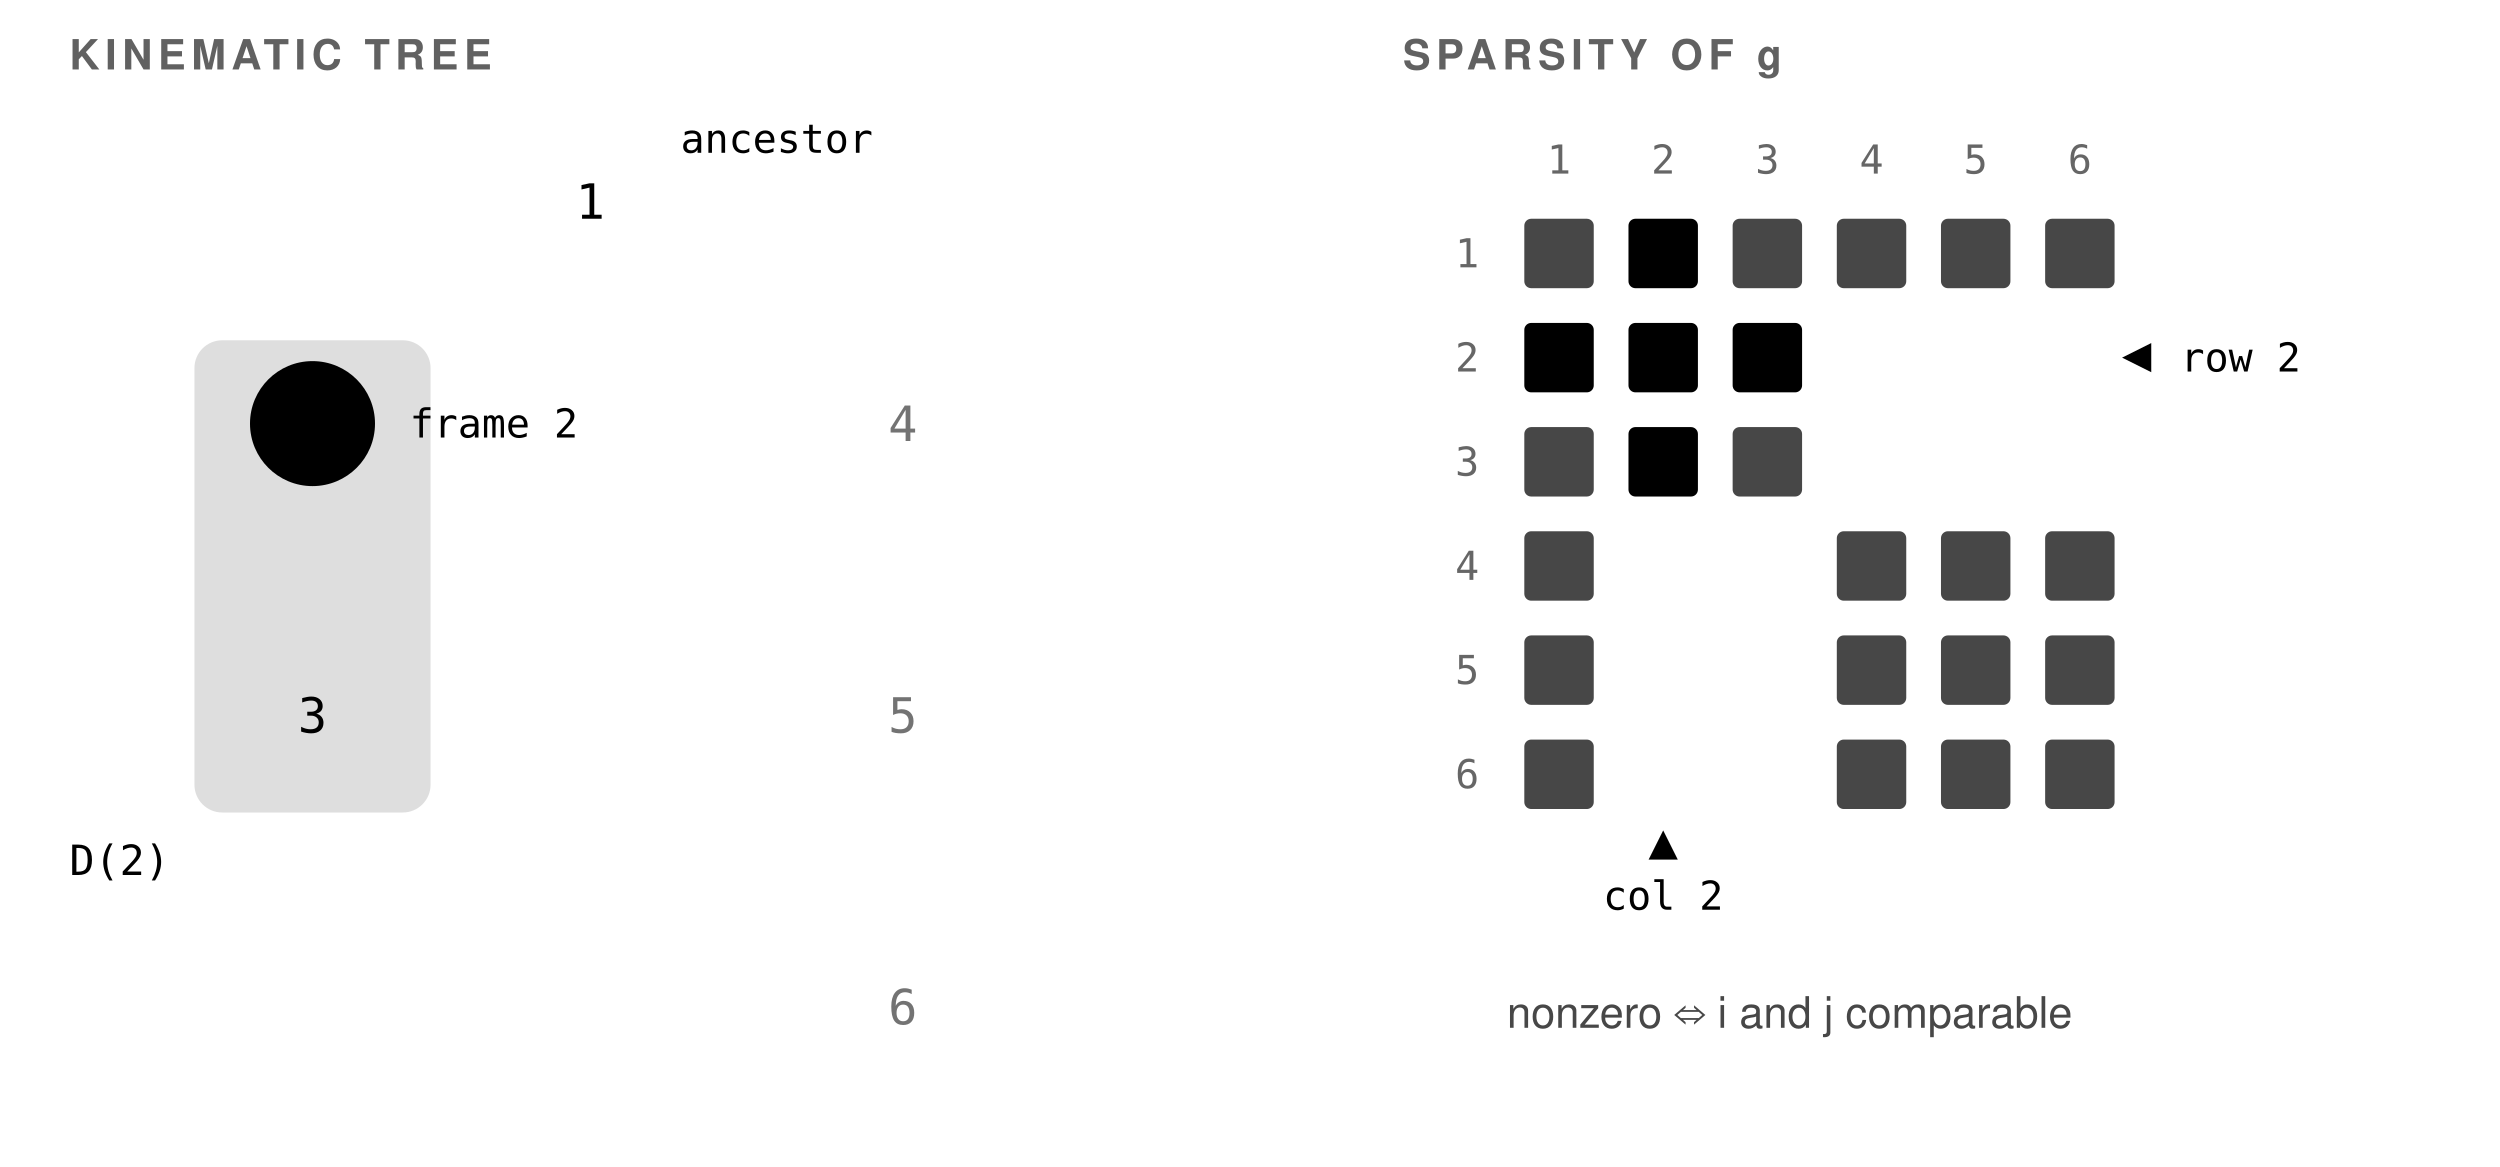
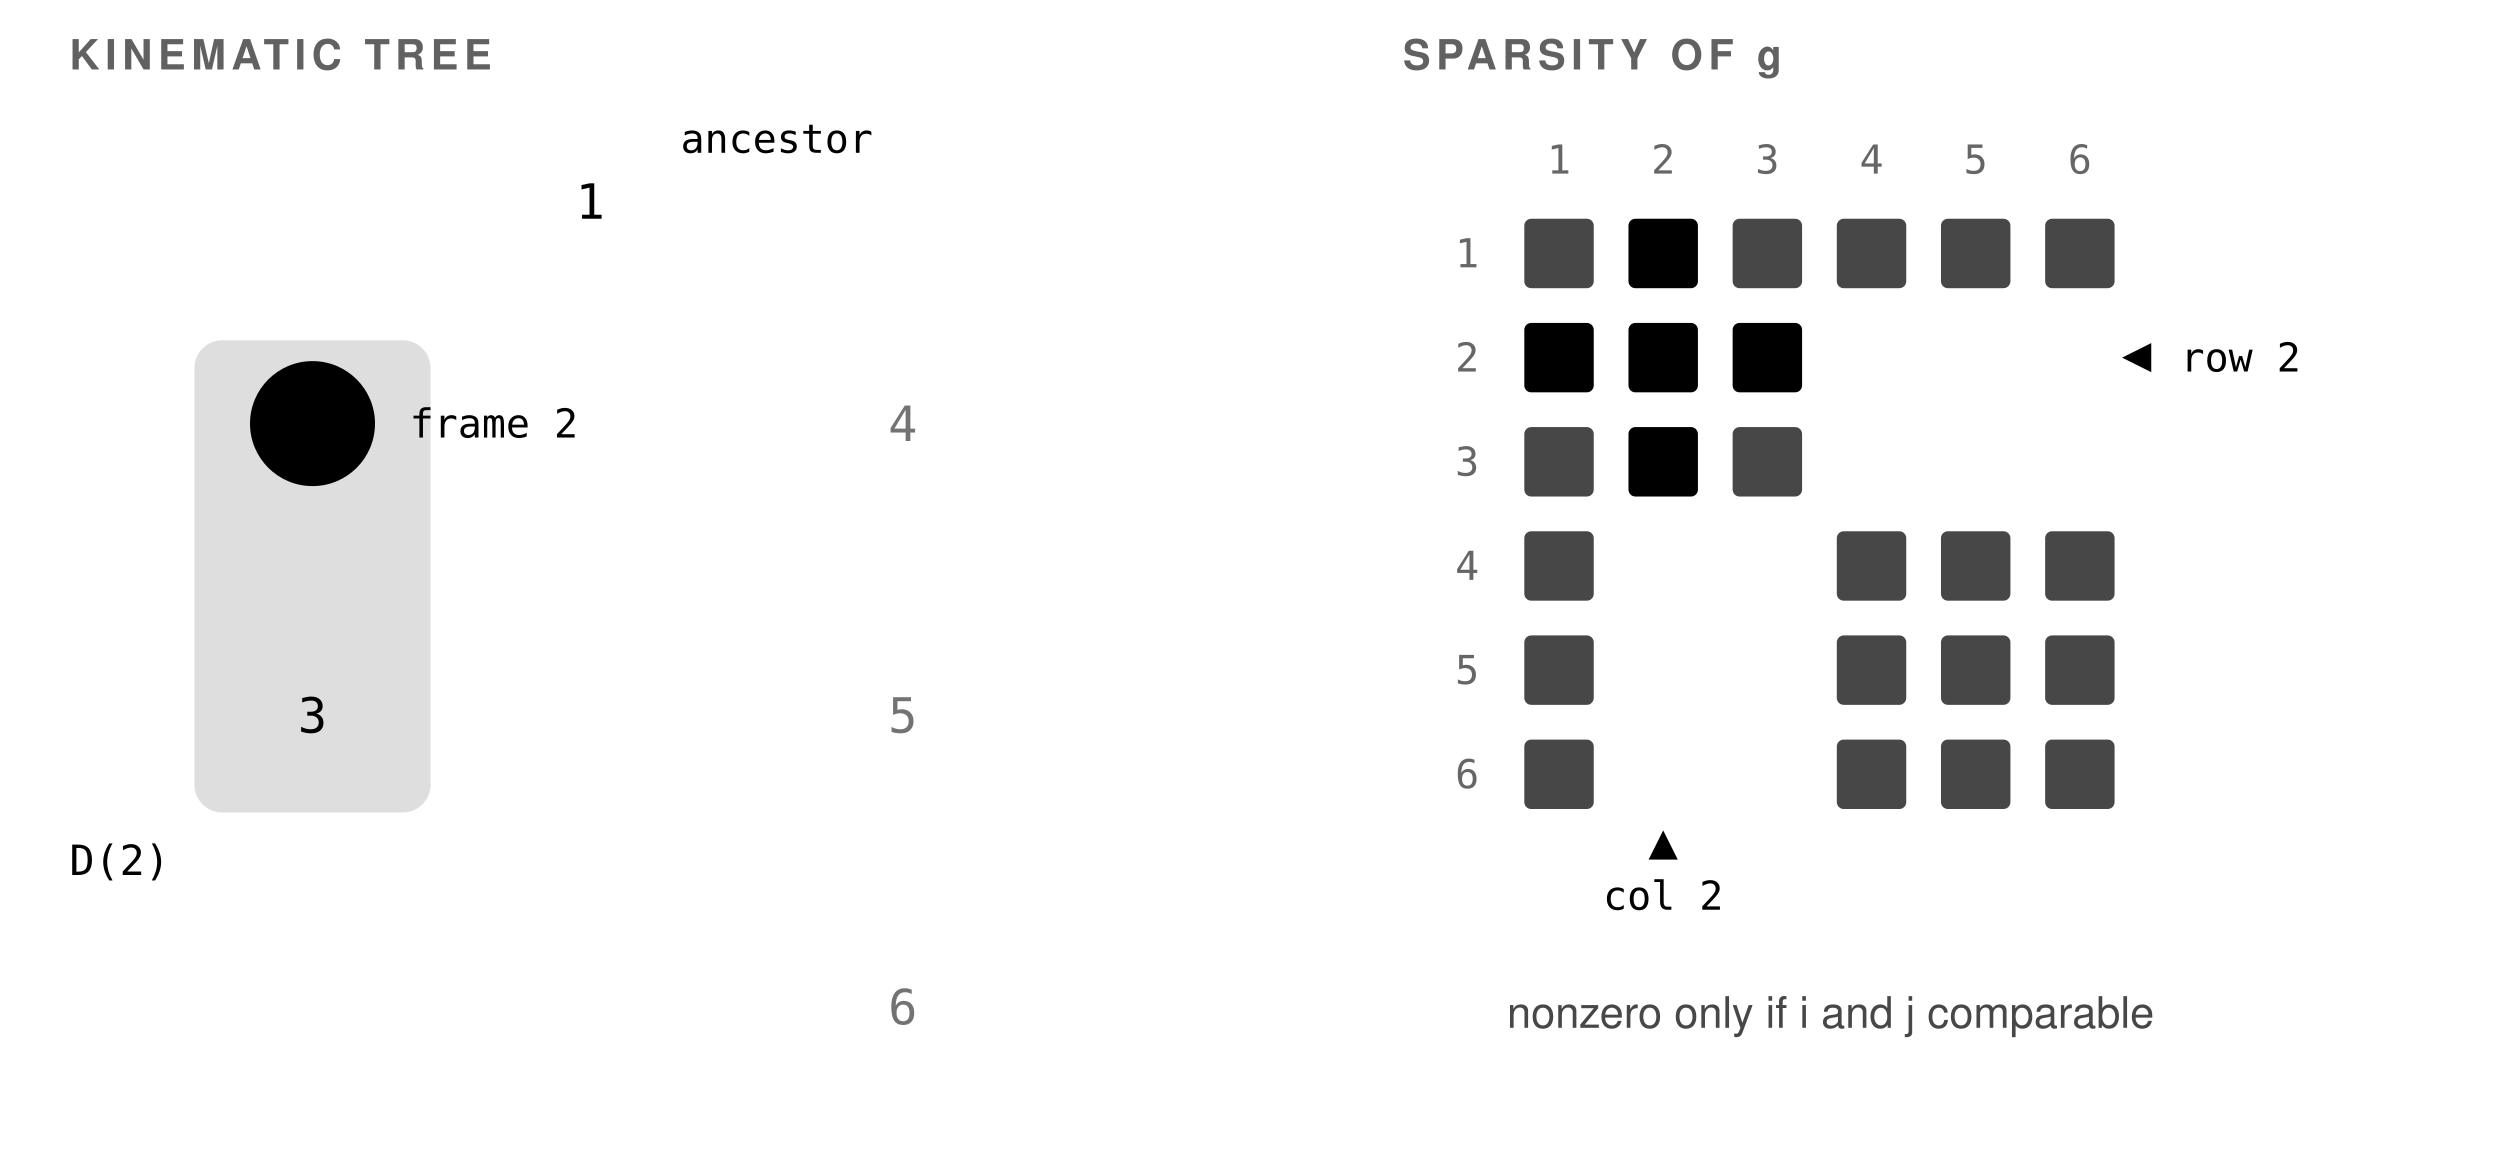
<svg xmlns="http://www.w3.org/2000/svg" viewBox="0 0 720 336" width="720" height="336" role="img" aria-label="A six-node kinematic tree beside the six-by-six sparsity pattern of the mass matrix. Frame 2's ancestor and subtree are highlighted on the tree; the same three frames are the only nonzero entries in row 2 and column 2 of the matrix.">
  <defs>
    <marker id="ar" viewBox="0 0 10 10" refX="9" refY="5" markerWidth="6" markerHeight="6" orient="auto-start-reverse">
      <path d="M 0 0 L 10 5 L 0 10 z" fill="@BLUE@" />
    </marker>
  </defs>
  <text x="20" y="20" font-family="Helvetica, Arial, sans-serif" font-size="12" font-weight="600" letter-spacing="1.6" fill="@FG@" opacity="0.62">KINEMATIC TREE</text>
  <text x="404" y="20" font-family="Helvetica, Arial, sans-serif" font-size="12" font-weight="600" letter-spacing="1.6" fill="@FG@" opacity="0.62">SPARSITY OF g</text>
  <line x1="366" y1="8" x2="366" y2="316" stroke="@FG@" stroke-width="1" opacity="0.2" />
  <rect x="56" y="98" width="68" height="136" rx="8" fill="@BLUE@" opacity="0.13" />
  <text x="20" y="252" font-family="ui-monospace, Menlo, monospace" font-size="12" fill="@BLUE@">D(2)</text>
  <g stroke="@FG@" stroke-width="1.6" opacity="0.55">
    <line x1="170" y1="76" x2="105" y2="112" />
    <line x1="170" y1="76" x2="245" y2="112" />
    <line x1="90" y1="140" x2="90" y2="188" />
    <line x1="260" y1="140" x2="260" y2="188" />
    <line x1="260" y1="216" x2="260" y2="264" />
  </g>
  <g font-family="ui-monospace, Menlo, monospace" font-size="14" text-anchor="middle">
    <circle cx="170" cy="58" r="18" fill="none" stroke="@BLUE@" stroke-width="2.4" />
    <text x="170" y="63" fill="@FG@">1</text>
    <circle cx="90" cy="122" r="18" fill="@BLUE@" />
    <text x="90" y="127" fill="@BG@">2</text>
    <circle cx="90" cy="206" r="18" fill="none" stroke="@BLUE@" stroke-width="2.4" stroke-dasharray="3 3" />
    <text x="90" y="211" fill="@FG@">3</text>
    <circle cx="260" cy="122" r="18" fill="none" stroke="@FG@" stroke-width="1.4" opacity="0.55" />
    <text x="260" y="127" fill="@FG@" opacity="0.55">4</text>
    <circle cx="260" cy="206" r="18" fill="none" stroke="@FG@" stroke-width="1.4" opacity="0.55" />
    <text x="260" y="211" fill="@FG@" opacity="0.55">5</text>
    <circle cx="260" cy="290" r="18" fill="none" stroke="@FG@" stroke-width="1.4" opacity="0.55" />
    <text x="260" y="295" fill="@FG@" opacity="0.55">6</text>
  </g>
  <text x="196" y="44" font-family="ui-monospace, Menlo, monospace" font-size="11.5" fill="@BLUE@">ancestor</text>
  <text x="118" y="126" font-family="ui-monospace, Menlo, monospace" font-size="11.5" fill="@BLUE@">frame 2</text>
  <g font-family="ui-monospace, Menlo, monospace" font-size="11.5" fill="@FG@" opacity="0.6" text-anchor="middle">
    <text x="449" y="50">1</text>
    <text x="479" y="50">2</text>
    <text x="509" y="50">3</text>
    <text x="539" y="50">4</text>
    <text x="569" y="50">5</text>
    <text x="599" y="50">6</text>
  </g>
  <g font-family="ui-monospace, Menlo, monospace" font-size="11.5" fill="@FG@" opacity="0.6" text-anchor="end">
    <text x="426" y="77">1</text>
    <text x="426" y="107">2</text>
    <text x="426" y="137">3</text>
    <text x="426" y="167">4</text>
    <text x="426" y="197">5</text>
    <text x="426" y="227">6</text>
  </g>
  <rect x="434" y="58" width="180" height="180" fill="none" stroke="@FG@" stroke-width="1.2" opacity="0.4" />
  <g fill="@FG@" opacity="0.72">
    <rect x="439" y="63" width="20" height="20" rx="2" />
    <rect x="499" y="63" width="20" height="20" rx="2" />
    <rect x="529" y="63" width="20" height="20" rx="2" />
    <rect x="559" y="63" width="20" height="20" rx="2" />
    <rect x="589" y="63" width="20" height="20" rx="2" />
    <rect x="439" y="123" width="20" height="20" rx="2" />
    <rect x="499" y="123" width="20" height="20" rx="2" />
    <rect x="439" y="153" width="20" height="20" rx="2" />
    <rect x="529" y="153" width="20" height="20" rx="2" />
    <rect x="559" y="153" width="20" height="20" rx="2" />
    <rect x="589" y="153" width="20" height="20" rx="2" />
    <rect x="439" y="183" width="20" height="20" rx="2" />
    <rect x="529" y="183" width="20" height="20" rx="2" />
    <rect x="559" y="183" width="20" height="20" rx="2" />
    <rect x="589" y="183" width="20" height="20" rx="2" />
    <rect x="439" y="213" width="20" height="20" rx="2" />
    <rect x="529" y="213" width="20" height="20" rx="2" />
    <rect x="559" y="213" width="20" height="20" rx="2" />
    <rect x="589" y="213" width="20" height="20" rx="2" />
  </g>
  <g fill="@BLUE@">
    <rect x="469" y="63" width="20" height="20" rx="2" />
    <rect x="439" y="93" width="20" height="20" rx="2" />
    <rect x="469" y="93" width="20" height="20" rx="2" />
    <rect x="499" y="93" width="20" height="20" rx="2" />
    <rect x="469" y="123" width="20" height="20" rx="2" />
  </g>
  <text x="628" y="107" font-family="ui-monospace, Menlo, monospace" font-size="11.5" fill="@BLUE@">row 2</text>
  <line x1="622" y1="103" x2="612" y2="103" stroke="@BLUE@" stroke-width="1.4" marker-end="url(#ar)" />
  <text x="479" y="262" font-family="ui-monospace, Menlo, monospace" font-size="11.5" fill="@BLUE@" text-anchor="middle">col 2</text>
  <line x1="479" y1="248" x2="479" y2="240" stroke="@BLUE@" stroke-width="1.4" marker-end="url(#ar)" />
-   <text x="434" y="296" font-family="Helvetica, Arial, sans-serif" font-size="12.5" fill="@FG@" opacity="0.72">nonzero  ⇔  i and j comparable</text>
+   <text x="434" y="296" font-family="Helvetica, Arial, sans-serif" font-size="12.5" fill="@FG@" opacity="0.72">nonzero only if i and j comparable</text>
</svg>
